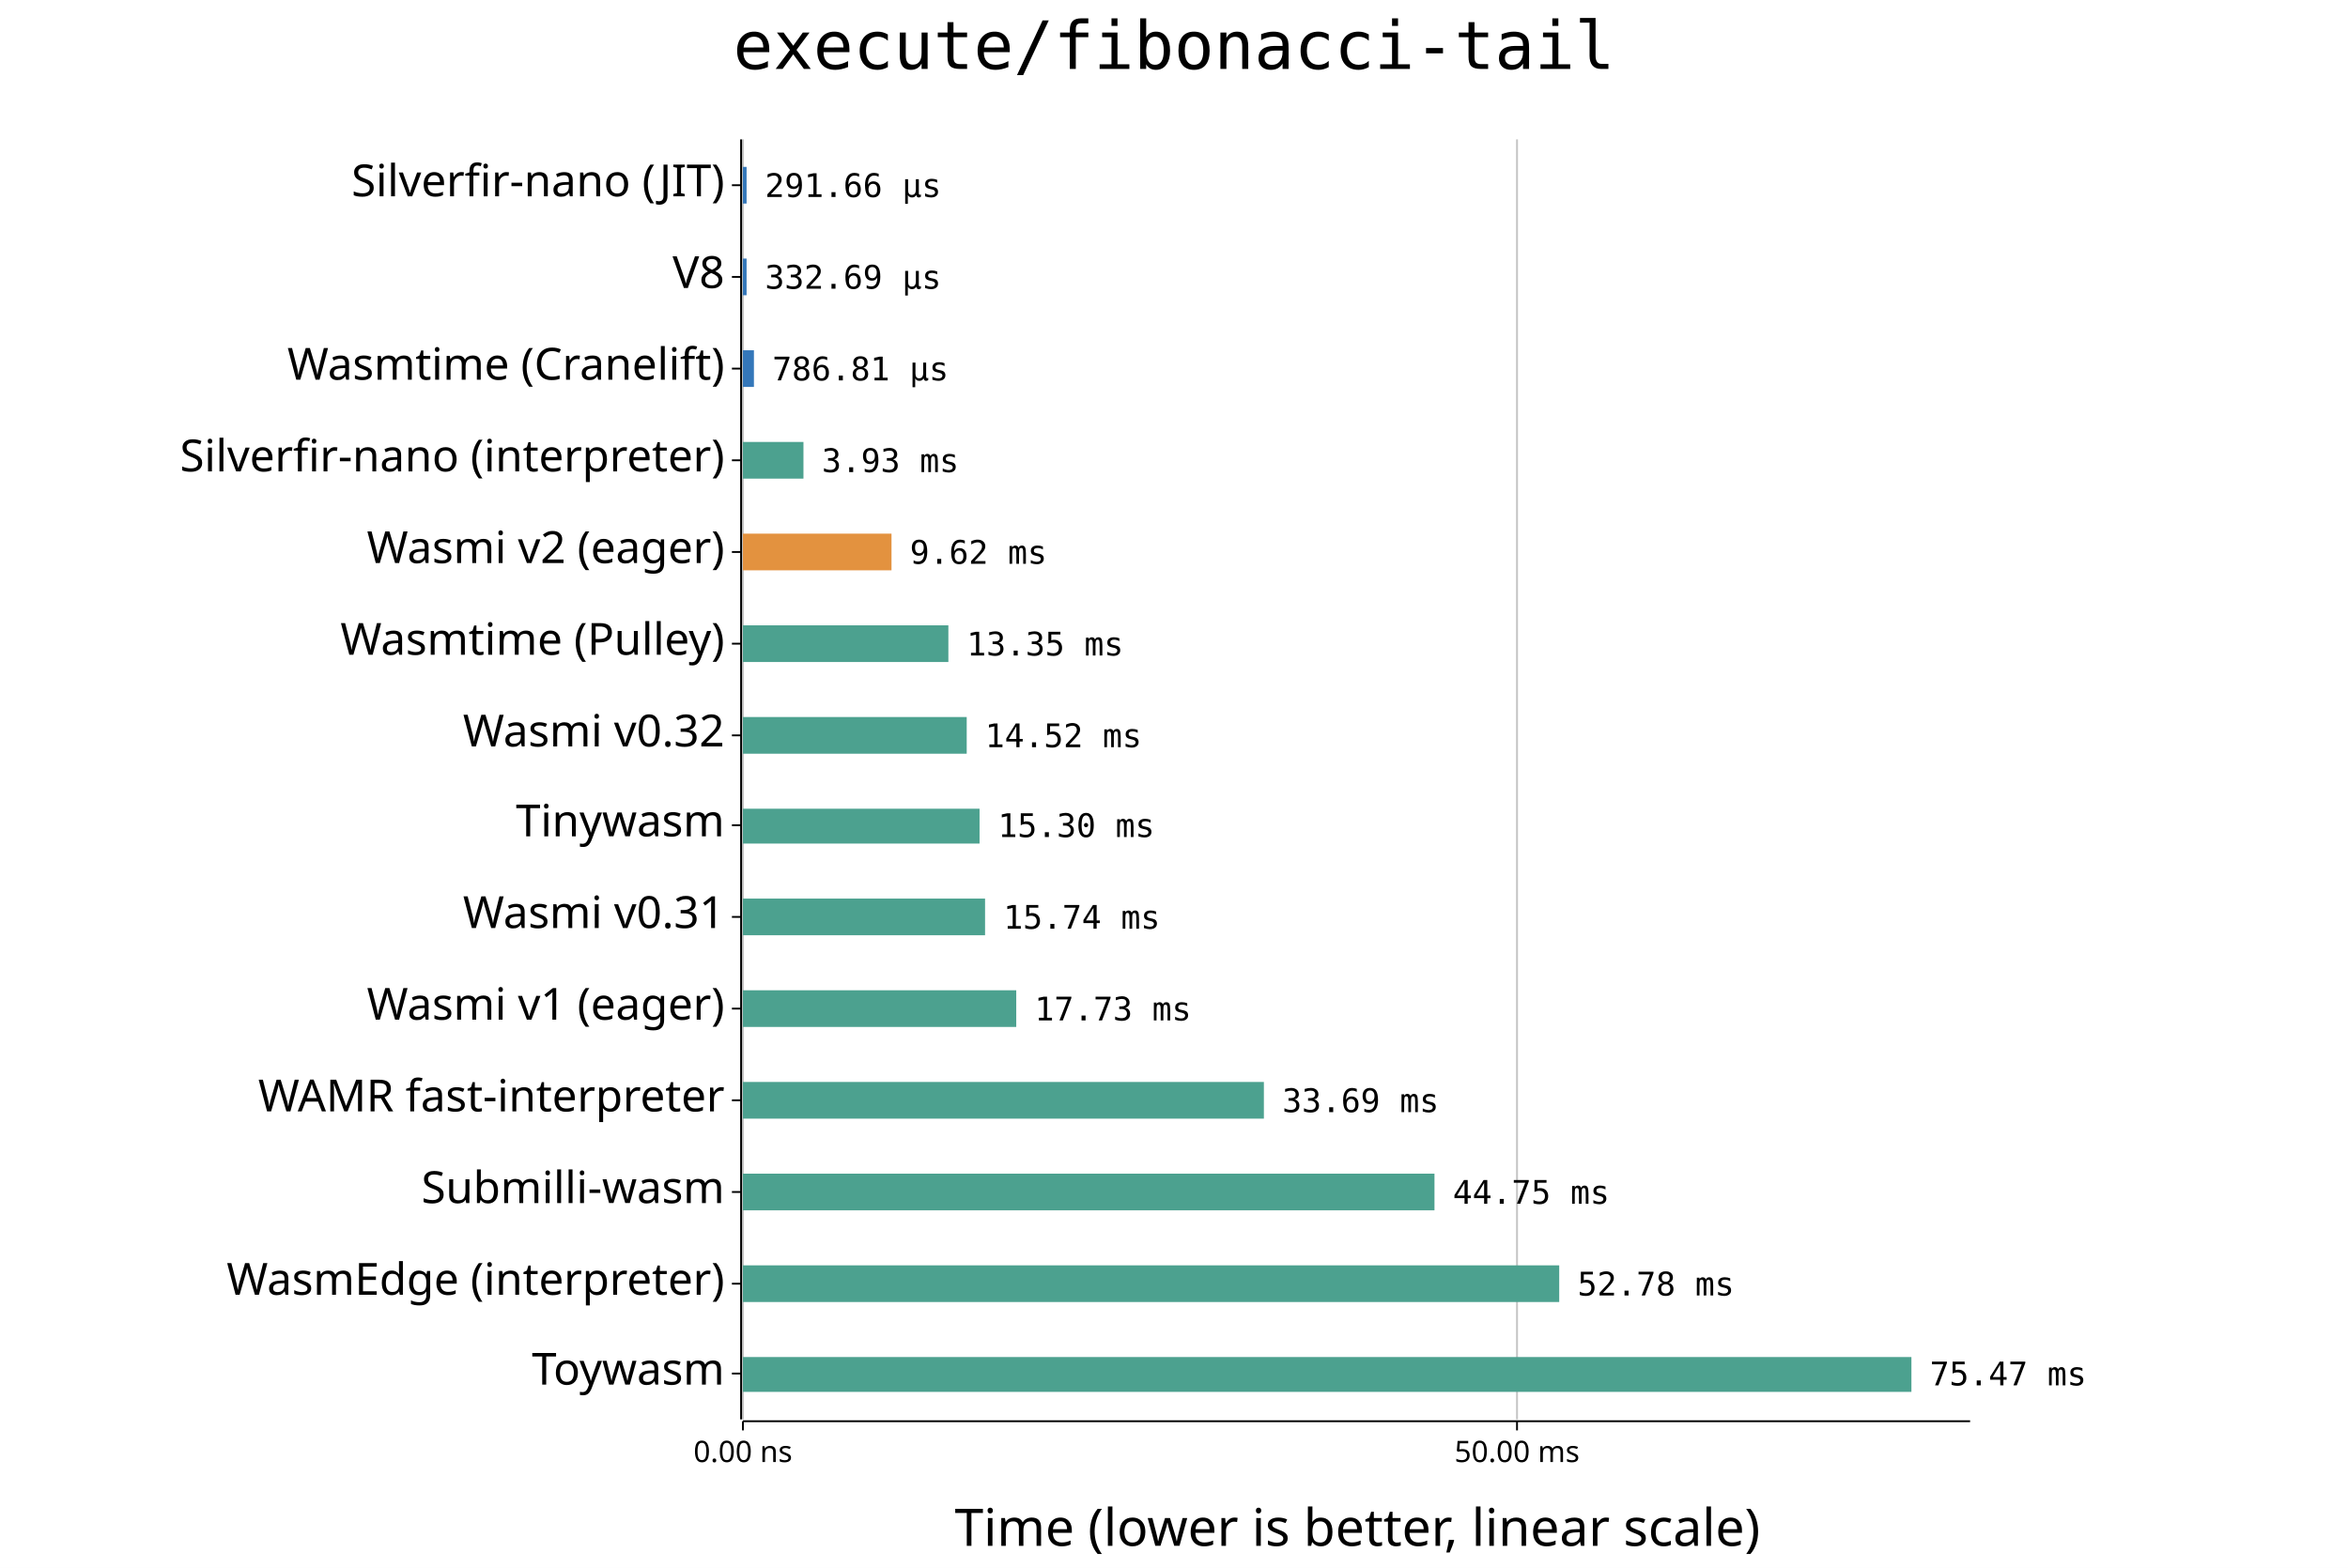
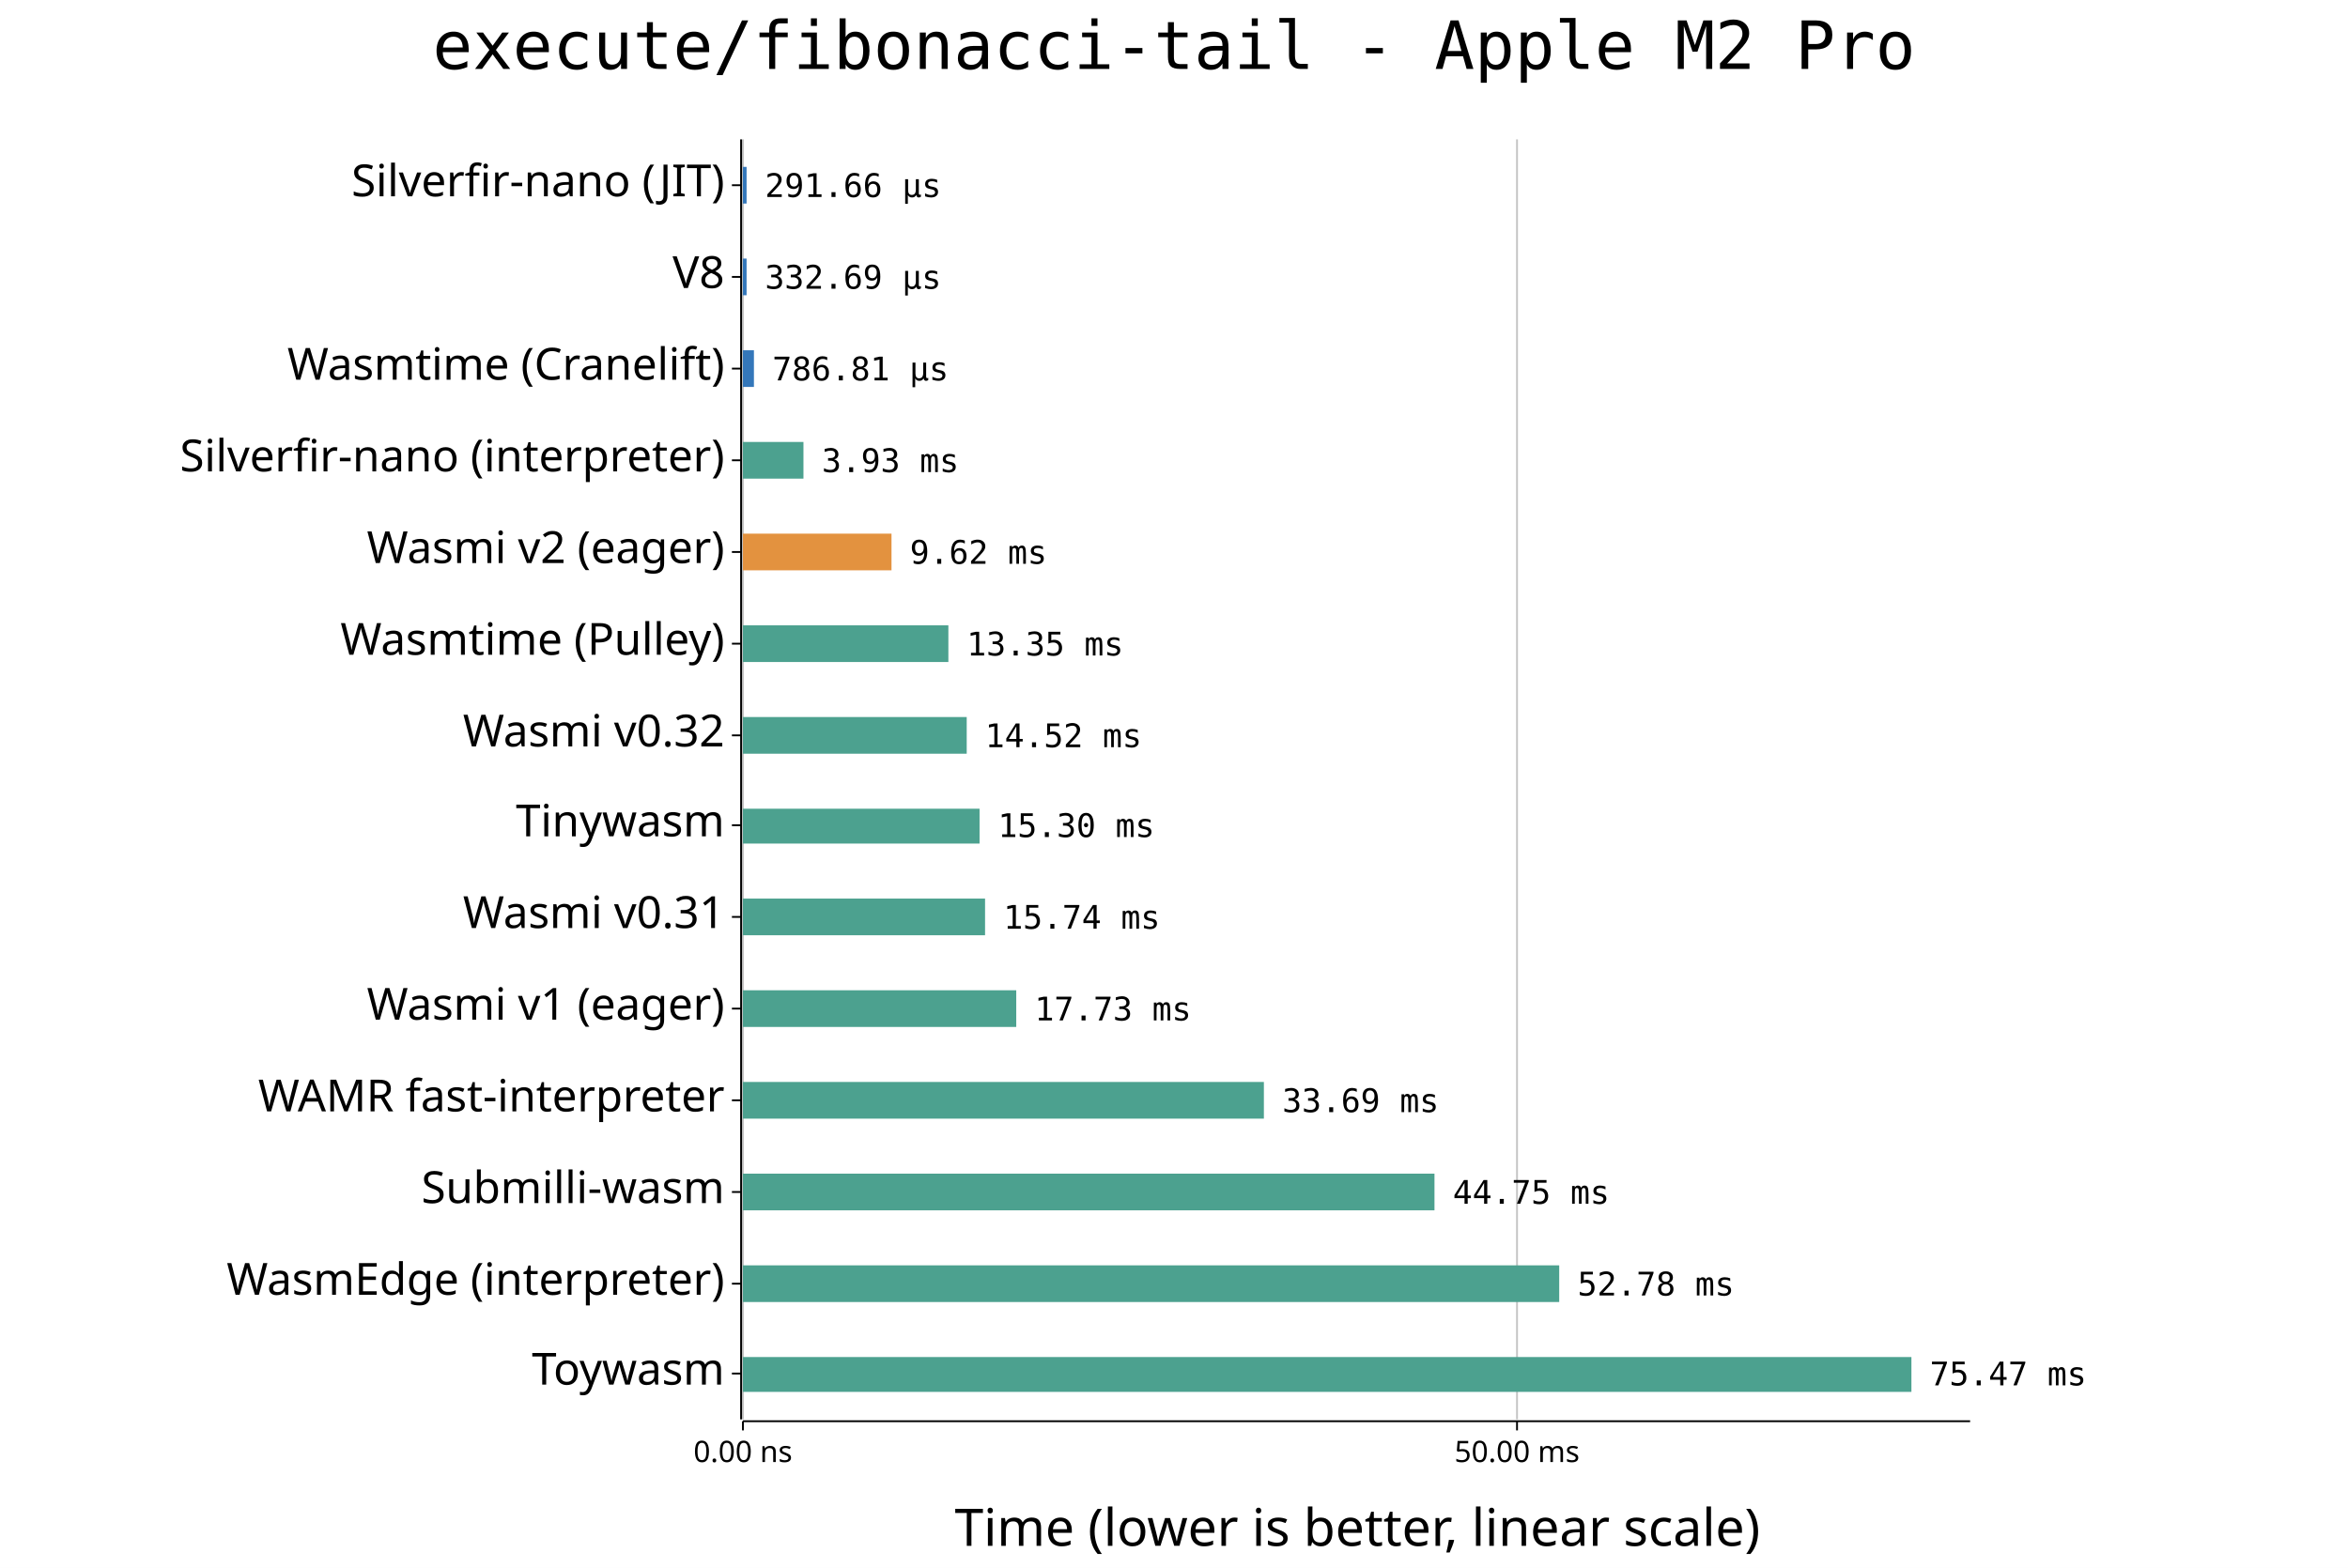
<svg xmlns="http://www.w3.org/2000/svg" width="1280" height="855" viewBox="0 0 1280 855">
  <rect x="0" y="0" width="1280" height="855" opacity="1" fill="#FFFFFF" stroke="none" />
  <text x="640" y="10" dy="0.76em" text-anchor="middle" font-family="monospace" font-size="36.29" opacity="1" fill="#000000">
- execute/fibonacci-tail
+ execute/fibonacci-tail - Apple M2 Pro
</text>
  <line opacity="0.1" stroke="#000000" stroke-width="1" x1="405" y1="774" x2="405" y2="76" />
  <line opacity="0.1" stroke="#000000" stroke-width="1" x1="827" y1="774" x2="827" y2="76" />
  <text x="5" y="425" dy="0.76em" text-anchor="middle" font-family="sans-serif" font-size="28.226" opacity="1" fill="#000000" transform="rotate(270, 5, 425)">

</text>
  <text x="740" y="850" dy="-0.5ex" text-anchor="middle" font-family="sans-serif" font-size="28.226" opacity="1" fill="#000000">
Time (lower is better, linear scale)
</text>
  <line opacity="0.15" stroke="#000000" stroke-width="1" x1="405" y1="774" x2="405" y2="76" />
  <line opacity="0.15" stroke="#000000" stroke-width="1" x1="827" y1="774" x2="827" y2="76" />
  <polyline fill="none" opacity="1" stroke="#000000" stroke-width="1" points="404,76 404,774 " />
  <text x="395" y="749" dy="0.5ex" text-anchor="end" font-family="sans-serif" font-size="24.194" opacity="1" fill="#000000">
Toywasm
</text>
  <polyline fill="none" opacity="1" stroke="#000000" stroke-width="1" points="399,749 404,749 " />
  <text x="395" y="700" dy="0.5ex" text-anchor="end" font-family="sans-serif" font-size="24.194" opacity="1" fill="#000000">
WasmEdge (interpreter)
</text>
  <polyline fill="none" opacity="1" stroke="#000000" stroke-width="1" points="399,700 404,700 " />
  <text x="395" y="650" dy="0.5ex" text-anchor="end" font-family="sans-serif" font-size="24.194" opacity="1" fill="#000000">
Submilli-wasm
</text>
  <polyline fill="none" opacity="1" stroke="#000000" stroke-width="1" points="399,650 404,650 " />
  <text x="395" y="600" dy="0.5ex" text-anchor="end" font-family="sans-serif" font-size="24.194" opacity="1" fill="#000000">
WAMR fast-interpreter
</text>
  <polyline fill="none" opacity="1" stroke="#000000" stroke-width="1" points="399,600 404,600 " />
  <text x="395" y="550" dy="0.5ex" text-anchor="end" font-family="sans-serif" font-size="24.194" opacity="1" fill="#000000">
Wasmi v1 (eager)
</text>
  <polyline fill="none" opacity="1" stroke="#000000" stroke-width="1" points="399,550 404,550 " />
  <text x="395" y="500" dy="0.5ex" text-anchor="end" font-family="sans-serif" font-size="24.194" opacity="1" fill="#000000">
Wasmi v0.31
</text>
  <polyline fill="none" opacity="1" stroke="#000000" stroke-width="1" points="399,500 404,500 " />
  <text x="395" y="450" dy="0.5ex" text-anchor="end" font-family="sans-serif" font-size="24.194" opacity="1" fill="#000000">
Tinywasm
</text>
  <polyline fill="none" opacity="1" stroke="#000000" stroke-width="1" points="399,450 404,450 " />
  <text x="395" y="401" dy="0.5ex" text-anchor="end" font-family="sans-serif" font-size="24.194" opacity="1" fill="#000000">
Wasmi v0.32
</text>
  <polyline fill="none" opacity="1" stroke="#000000" stroke-width="1" points="399,401 404,401 " />
  <text x="395" y="351" dy="0.5ex" text-anchor="end" font-family="sans-serif" font-size="24.194" opacity="1" fill="#000000">
Wasmtime (Pulley)
</text>
  <polyline fill="none" opacity="1" stroke="#000000" stroke-width="1" points="399,351 404,351 " />
  <text x="395" y="301" dy="0.5ex" text-anchor="end" font-family="sans-serif" font-size="24.194" opacity="1" fill="#000000">
Wasmi v2 (eager)
</text>
  <polyline fill="none" opacity="1" stroke="#000000" stroke-width="1" points="399,301 404,301 " />
  <text x="395" y="251" dy="0.5ex" text-anchor="end" font-family="sans-serif" font-size="24.194" opacity="1" fill="#000000">
Silverfir-nano (interpreter)
</text>
  <polyline fill="none" opacity="1" stroke="#000000" stroke-width="1" points="399,251 404,251 " />
  <text x="395" y="201" dy="0.5ex" text-anchor="end" font-family="sans-serif" font-size="24.194" opacity="1" fill="#000000">
Wasmtime (Cranelift)
</text>
  <polyline fill="none" opacity="1" stroke="#000000" stroke-width="1" points="399,201 404,201 " />
  <text x="395" y="151" dy="0.5ex" text-anchor="end" font-family="sans-serif" font-size="24.194" opacity="1" fill="#000000">
V8
</text>
  <polyline fill="none" opacity="1" stroke="#000000" stroke-width="1" points="399,151 404,151 " />
  <text x="395" y="101" dy="0.5ex" text-anchor="end" font-family="sans-serif" font-size="24.194" opacity="1" fill="#000000">
Silverfir-nano (JIT)
</text>
  <polyline fill="none" opacity="1" stroke="#000000" stroke-width="1" points="399,101 404,101 " />
  <polyline fill="none" opacity="1" stroke="#000000" stroke-width="1" points="405,775 1074,775 " />
  <text x="405" y="785" dy="0.76em" text-anchor="middle" font-family="sans-serif" font-size="16.129" opacity="1" fill="#000000">
0.00 ns
</text>
  <polyline fill="none" opacity="1" stroke="#000000" stroke-width="1" points="405,775 405,780 " />
  <text x="827" y="785" dy="0.76em" text-anchor="middle" font-family="sans-serif" font-size="16.129" opacity="1" fill="#000000">
50.00 ms
</text>
  <polyline fill="none" opacity="1" stroke="#000000" stroke-width="1" points="827,775 827,780 " />
+   <rect x="405" y="291" width="81" height="20" opacity="1" fill="#E3923F" stroke="none" />
+   <rect x="405" y="191" width="6" height="20" opacity="1" fill="#3477BA" stroke="none" />
+   <rect x="405" y="740" width="637" height="19" opacity="1" fill="#4CA18F" stroke="none" />
+   <rect x="405" y="690" width="445" height="20" opacity="1" fill="#4CA18F" stroke="none" />
+   <rect x="405" y="341" width="112" height="20" opacity="1" fill="#4CA18F" stroke="none" />
+   <rect x="405" y="490" width="132" height="20" opacity="1" fill="#4CA18F" stroke="none" />
+   <rect x="405" y="640" width="377" height="20" opacity="1" fill="#4CA18F" stroke="none" />
+   <rect x="405" y="391" width="122" height="20" opacity="1" fill="#4CA18F" stroke="none" />
  <rect x="405" y="441" width="129" height="19" opacity="1" fill="#4CA18F" stroke="none" />
+   <rect x="405" y="91" width="2" height="20" opacity="1" fill="#3477BA" stroke="none" />
+   <rect x="405" y="241" width="33" height="20" opacity="1" fill="#4CA18F" stroke="none" />
+   <rect x="405" y="141" width="2" height="20" opacity="1" fill="#3477BA" stroke="none" />
+   <rect x="405" y="590" width="284" height="20" opacity="1" fill="#4CA18F" stroke="none" />
  <rect x="405" y="540" width="149" height="20" opacity="1" fill="#4CA18F" stroke="none" />
-   <rect x="405" y="191" width="6" height="20" opacity="1" fill="#3477BA" stroke="none" />
-   <rect x="405" y="141" width="2" height="20" opacity="1" fill="#3477BA" stroke="none" />
-   <rect x="405" y="91" width="2" height="20" opacity="1" fill="#3477BA" stroke="none" />
-   <rect x="405" y="590" width="284" height="20" opacity="1" fill="#4CA18F" stroke="none" />
-   <rect x="405" y="690" width="445" height="20" opacity="1" fill="#4CA18F" stroke="none" />
-   <rect x="405" y="490" width="132" height="20" opacity="1" fill="#4CA18F" stroke="none" />
-   <rect x="405" y="391" width="122" height="20" opacity="1" fill="#4CA18F" stroke="none" />
-   <rect x="405" y="341" width="112" height="20" opacity="1" fill="#4CA18F" stroke="none" />
-   <rect x="405" y="740" width="637" height="19" opacity="1" fill="#4CA18F" stroke="none" />
-   <rect x="405" y="640" width="377" height="20" opacity="1" fill="#4CA18F" stroke="none" />
-   <rect x="405" y="241" width="33" height="20" opacity="1" fill="#4CA18F" stroke="none" />
-   <rect x="405" y="291" width="81" height="20" opacity="1" fill="#E3923F" stroke="none" />
  <text x="1052" y="751" dy="0.5ex" text-anchor="start" font-family="monospace" font-size="17.742" opacity="1" fill="#000000">
75.47 ms
</text>
  <text x="860" y="702" dy="0.5ex" text-anchor="start" font-family="monospace" font-size="17.742" opacity="1" fill="#000000">
52.78 ms
</text>
  <text x="792" y="652" dy="0.5ex" text-anchor="start" font-family="monospace" font-size="17.742" opacity="1" fill="#000000">
44.75 ms
</text>
  <text x="699" y="602" dy="0.5ex" text-anchor="start" font-family="monospace" font-size="17.742" opacity="1" fill="#000000">
33.69 ms
</text>
  <text x="564" y="552" dy="0.5ex" text-anchor="start" font-family="monospace" font-size="17.742" opacity="1" fill="#000000">
17.73 ms
</text>
  <text x="547" y="502" dy="0.5ex" text-anchor="start" font-family="monospace" font-size="17.742" opacity="1" fill="#000000">
15.74 ms
</text>
  <text x="544" y="452" dy="0.5ex" text-anchor="start" font-family="monospace" font-size="17.742" opacity="1" fill="#000000">
15.30 ms
</text>
  <text x="537" y="403" dy="0.5ex" text-anchor="start" font-family="monospace" font-size="17.742" opacity="1" fill="#000000">
14.52 ms
</text>
  <text x="527" y="353" dy="0.5ex" text-anchor="start" font-family="monospace" font-size="17.742" opacity="1" fill="#000000">
13.35 ms
</text>
  <text x="496" y="303" dy="0.5ex" text-anchor="start" font-family="monospace" font-size="17.742" opacity="1" fill="#000000">
9.62 ms
</text>
  <text x="448" y="253" dy="0.5ex" text-anchor="start" font-family="monospace" font-size="17.742" opacity="1" fill="#000000">
3.93 ms
</text>
  <text x="421" y="203" dy="0.5ex" text-anchor="start" font-family="monospace" font-size="17.742" opacity="1" fill="#000000">
786.81 µs
</text>
  <text x="417" y="153" dy="0.5ex" text-anchor="start" font-family="monospace" font-size="17.742" opacity="1" fill="#000000">
332.69 µs
</text>
  <text x="417" y="103" dy="0.5ex" text-anchor="start" font-family="monospace" font-size="17.742" opacity="1" fill="#000000">
291.66 µs
</text>
</svg>
